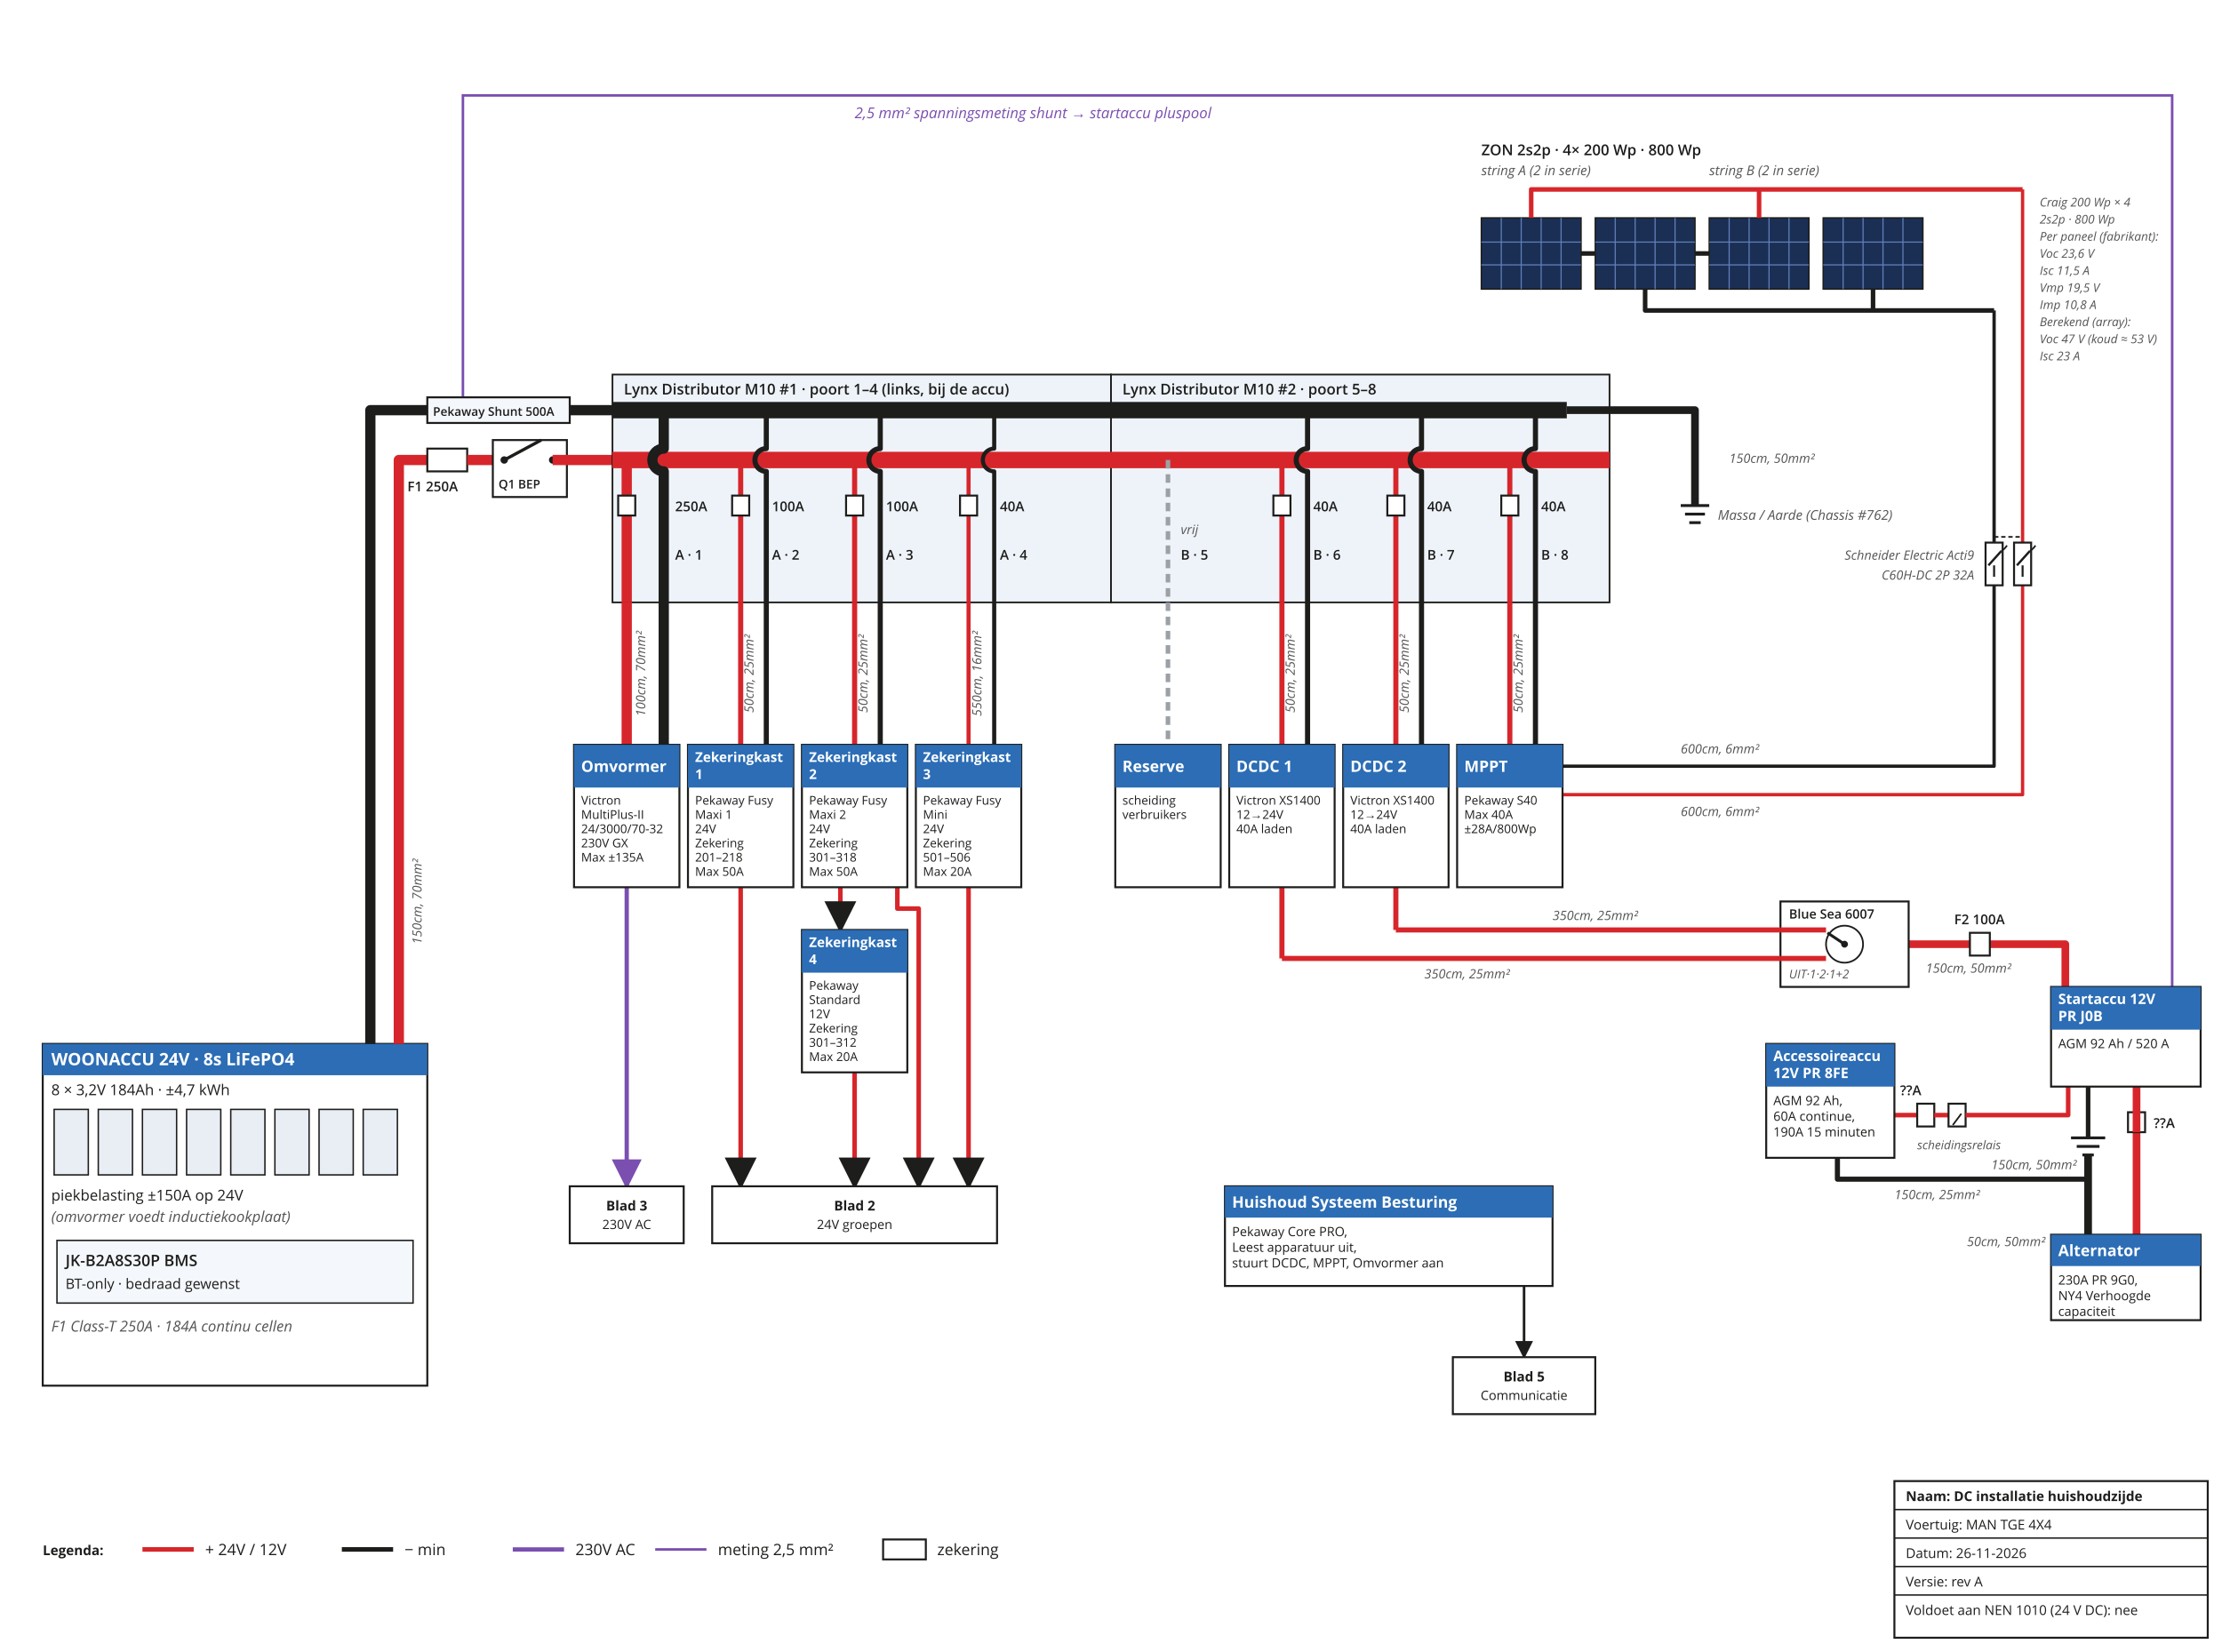
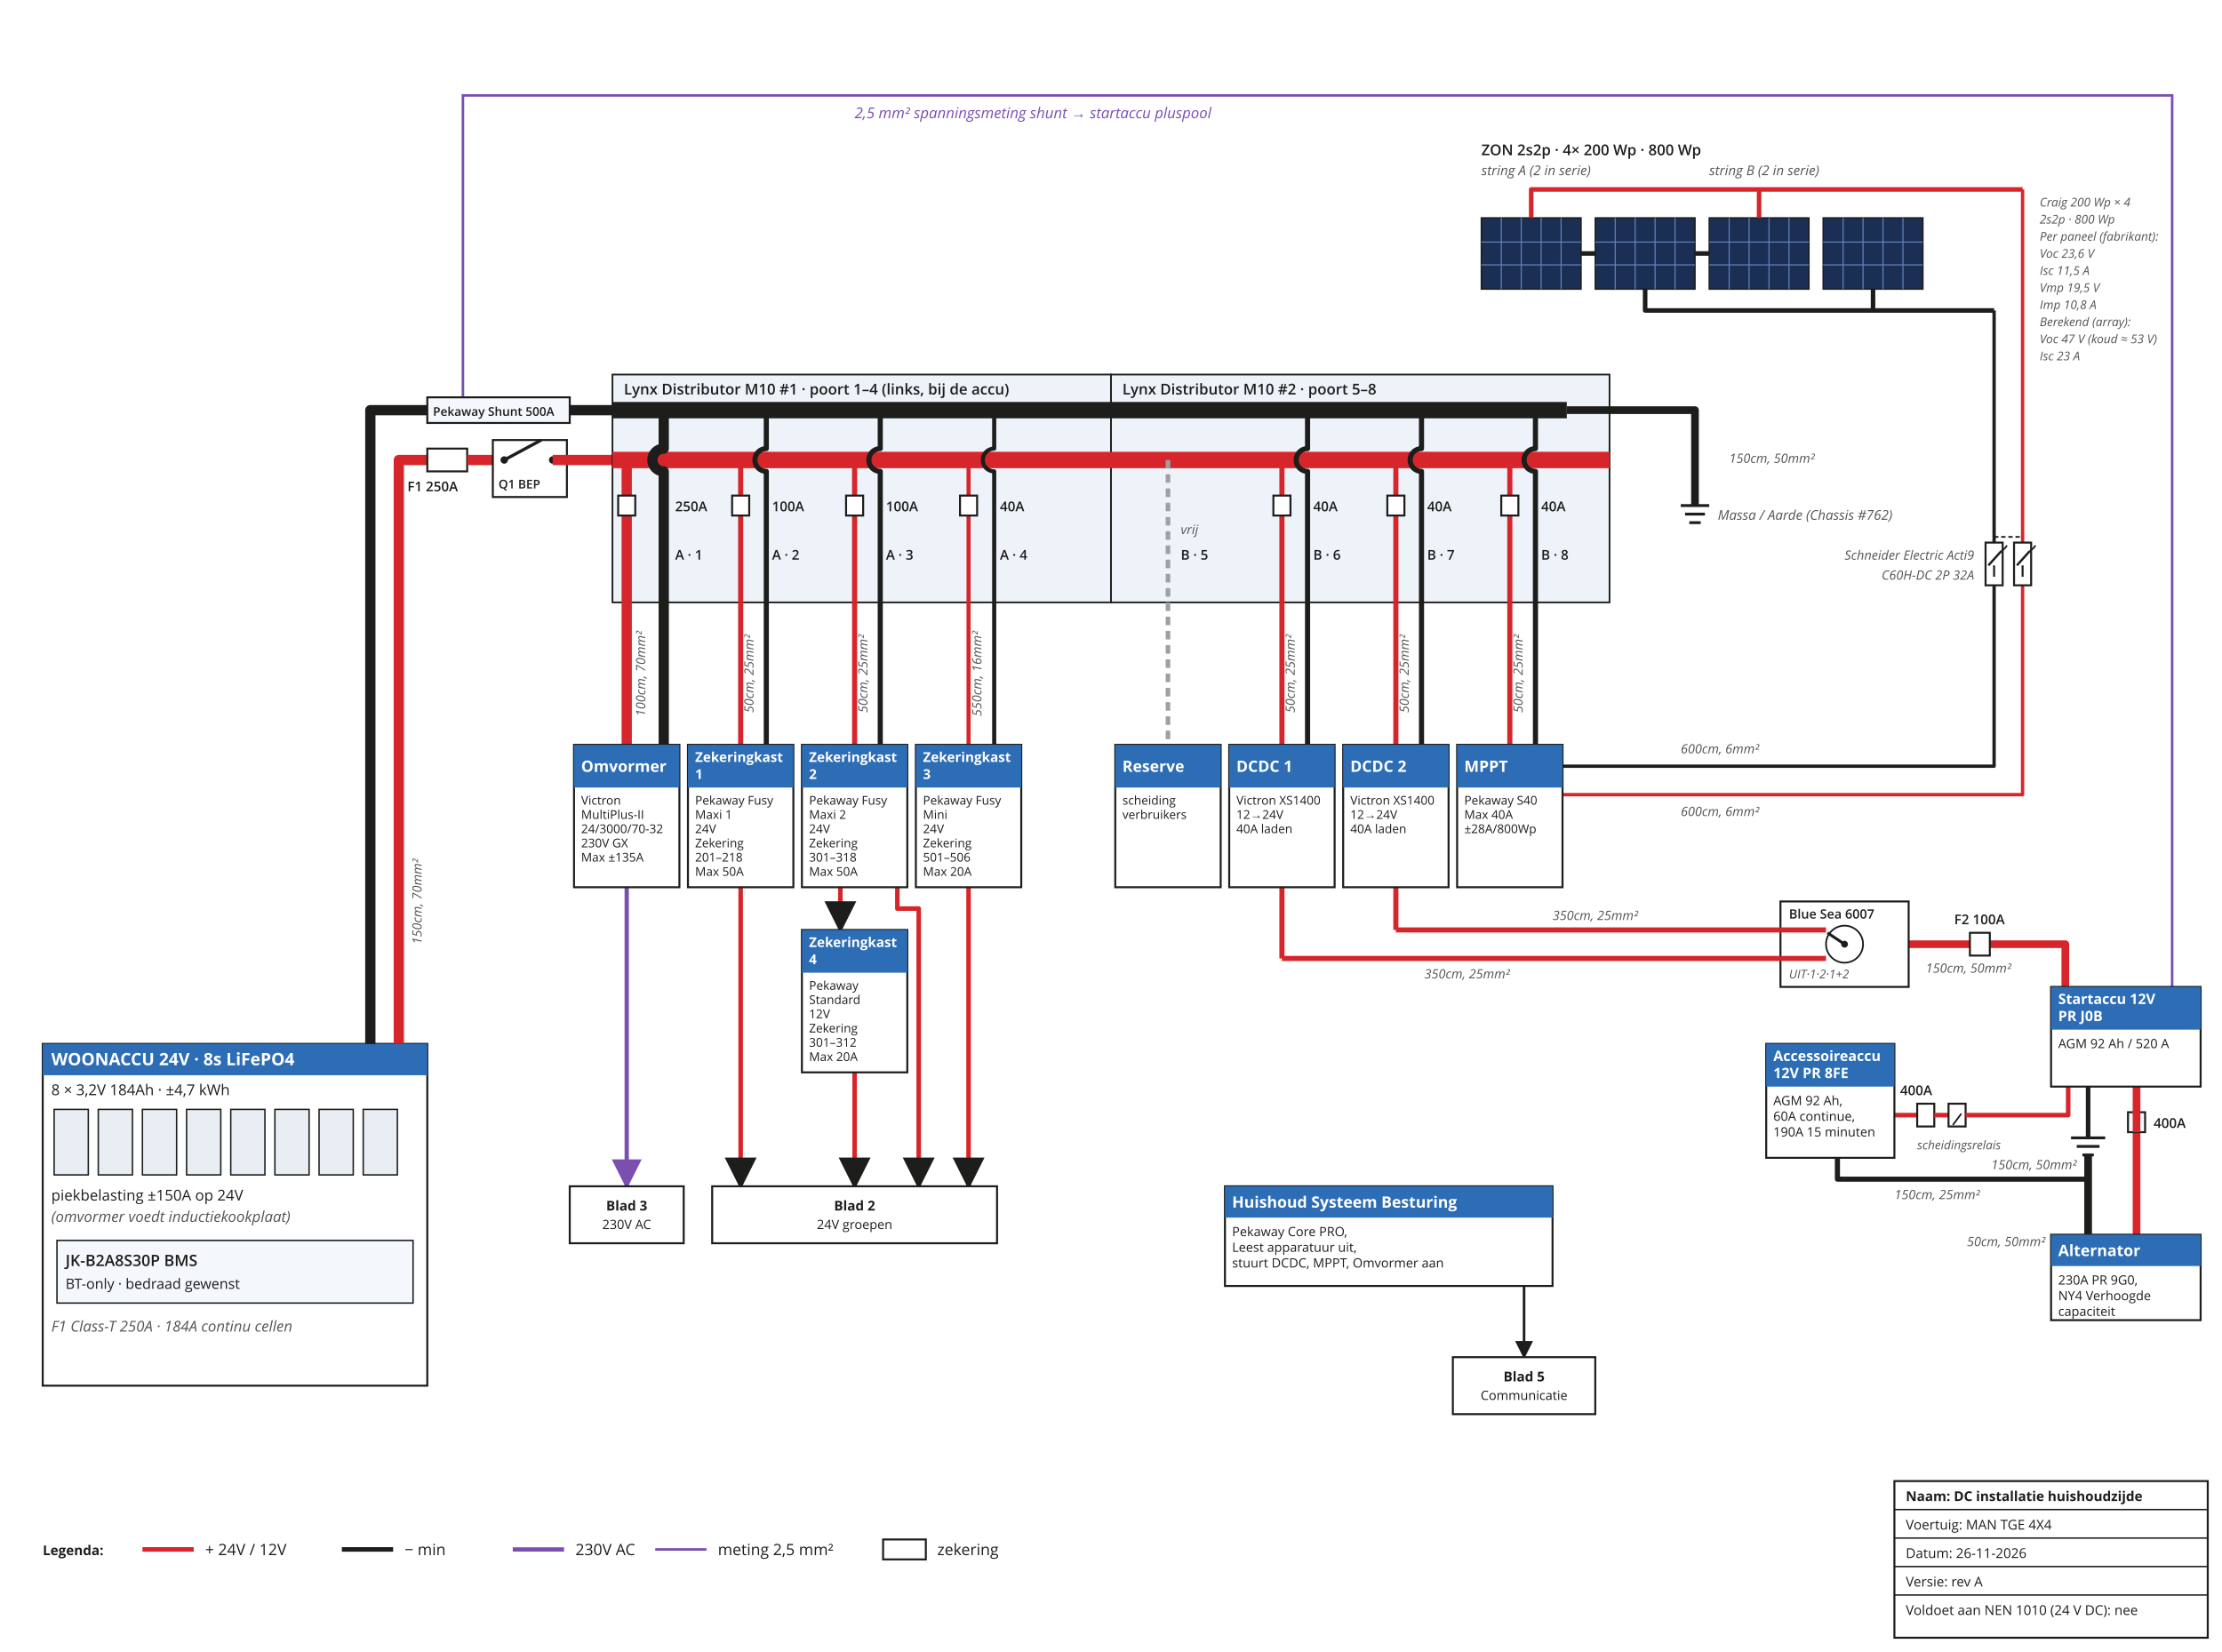
<svg xmlns="http://www.w3.org/2000/svg" viewBox="0 0 1560 1160" role="img" aria-label="Blad 1 energie en laden: woonaccu links onder, Lynx A en B midden met poorten 1 tot 8, zon 2s2p rechtsboven, 12V voertuigdelen rechts.">
  <rect width="100%" height="100%" fill="#fff" />
  <defs>
    <style>.p{stroke:#d7262b;stroke-width:3.2;fill:none;stroke-linejoin:round}
.n{stroke:#1d1d1b;stroke-width:3.2;fill:none;stroke-linejoin:round}
.ac{stroke:#7a4fb0;stroke-width:3;fill:none}
.box{fill:#fff;stroke:#1d1d1b;stroke-width:1.4}
.hd{fill:#2c6db5}
.ht{fill:#fff;font:700 12px 'Open Sans',Arial,sans-serif}
.bt{fill:#1d1d1b;font:400 11px 'Open Sans',Arial,sans-serif}
.lb{fill:#1d1d1b;font:600 11px 'Open Sans',Arial,sans-serif}
.cb{fill:#555;font:italic 400 10.5px 'Open Sans',Arial,sans-serif}
.fz{fill:#fff;stroke:#1d1d1b;stroke-width:1.4}
.fr{fill:#eef3fa;stroke:#1d1d1b;stroke-width:1.2}
.pv{fill:#1b2f55;stroke:#1d1d1b}
</style>
    <marker id="ar" viewBox="0 0 10 10" refX="9" refY="5" markerWidth="7" markerHeight="7" orient="auto-start-reverse">
      <path d="M0 0L10 5L0 10z" fill="#1d1d1b" />
    </marker>
    <marker id="arp" viewBox="0 0 10 10" refX="9" refY="5" markerWidth="7" markerHeight="7" orient="auto-start-reverse">
      <path d="M0 0L10 5L0 10z" fill="#7a4fb0" />
    </marker>
    <g id="pvp">
      <rect width="70" height="50" class="pv" />
      <path d="M0 17H70M0 33H70M14 0V50M28 0V50M42 0V50M56 0V50" stroke="#5f7fb8" stroke-width=".8" />
    </g>
  </defs>
  <g transform="translate(0,93)">
    <use href="#pvp" x="1040" y="60" />
    <use href="#pvp" x="1120" y="60" />
    <use href="#pvp" x="1200" y="60" />
    <use href="#pvp" x="1280" y="60" />
    <path d="M1110 85H1120" class="n" />
    <path d="M1190 85H1200" class="n" />
    <path d="M1075 60V40H1420" class="p" />
    <path d="M1155 110V125H1400" class="n" />
    <path d="M1235 60V40" class="p" />
    <path d="M1315 110V125" class="n" />
    <text x="1432" y="52" class="cb" style="font-size:8.5px">Craig 200 Wp × 4</text>
    <text x="1432" y="64" class="cb" style="font-size:8.5px">2s2p · 800 Wp</text>
    <text x="1432" y="76" class="cb" style="font-size:8.5px">Per paneel (fabrikant):</text>
    <text x="1432" y="88" class="cb" style="font-size:8.5px">Voc 23,6 V</text>
    <text x="1432" y="100" class="cb" style="font-size:8.5px">Isc 11,5 A</text>
    <text x="1432" y="112" class="cb" style="font-size:8.5px">Vmp 19,5 V</text>
    <text x="1432" y="124" class="cb" style="font-size:8.5px">Imp 10,8 A</text>
    <text x="1432" y="136" class="cb" style="font-size:8.5px">Berekend (array):</text>
    <text x="1432" y="148" class="cb" style="font-size:8.5px">Voc 47 V (koud ≈ 53 V)</text>
    <text x="1432" y="160" class="cb" style="font-size:8.5px">Isc 23 A</text>
    <text x="1040" y="30" class="cb" style="font-size:9.5px">string A (2 in serie)</text>
    <text x="1200" y="30" class="cb" style="font-size:9.5px">string B (2 in serie)</text>
    <text x="1040" y="16" class="lb" style="font-size:10.5px">ZON 2s2p · 4× 200 Wp · 800 Wp</text>
    <path d="M1420 40V465H1097" class="p" style="stroke-width:2.34" />
    <text x="1180" y="480" class="cb" style="font-size:9px">600cm, 6mm²</text>
    <path d="M1400 125V445H1097" class="n" style="stroke-width:2.34" />
    <text x="1180" y="436" class="cb" style="font-size:9px">600cm, 6mm²</text>
    <path d="M1400 284H1420" stroke="#1d1d1b" stroke-width="1.2" stroke-dasharray="3 2" />
    <rect x="1394" y="288" width="12" height="30" fill="#fff" stroke="#1d1d1b" stroke-width="1.4" />
    <path d="M1400 312V304" stroke="#1d1d1b" stroke-width="1.4" />
    <path d="M1396 304L1405 294" stroke="#1d1d1b" stroke-width="1.6" />
    <path d="M1405 294Q1408 292 1409 290" stroke="#1d1d1b" stroke-width="1.2" fill="none" />
    <rect x="1414" y="288" width="12" height="30" fill="#fff" stroke="#1d1d1b" stroke-width="1.4" />
    <path d="M1420 312V304" stroke="#1d1d1b" stroke-width="1.4" />
    <path d="M1416 304L1425 294" stroke="#1d1d1b" stroke-width="1.6" />
    <path d="M1425 294Q1428 292 1429 290" stroke="#1d1d1b" stroke-width="1.2" fill="none" />
    <path d="M1070 810V860" stroke="#1d1d1b" stroke-width="1.8" marker-end="url(#ar)" />
    <rect x="1020" y="860" width="100" height="40" class="box" />
    <text x="1070" y="877" text-anchor="middle" class="ht" style="font-size:9.5px;fill:#1d1d1b">Blad 5</text>
    <text x="1070" y="890" text-anchor="middle" class="bt" style="font-size:9px">Communicatie</text>
    <text x="1386" y="300" class="cb" style="font-size:9px" text-anchor="end">Schneider Electric Acti9</text>
    <text x="1386" y="314" class="cb" style="font-size:9px" text-anchor="end">C60H-DC 2P 32A</text>
    <path d="M325 187V-26H1525V600" stroke="#7a4fb0" stroke-width="1.8" fill="none" />
    <text x="600" y="-10" class="cb" style="fill:#7a4fb0">2,5 mm² spanningsmeting shunt → startaccu pluspool</text>
    <rect x="30" y="640" width="270" height="240" class="box" />
    <rect x="30" y="640" width="270" height="22" class="hd" />
    <text x="36" y="655" class="ht">WOONACCU 24V · 8s LiFePO4</text>
    <text x="36" y="676" class="bt" style="font-size:10.5px">8 × 3,2V 184Ah · ±4,7 kWh</text>
    <rect x="38" y="686" width="24" height="46" fill="#e9eef5" stroke="#1d1d1b" />
    <rect x="69" y="686" width="24" height="46" fill="#e9eef5" stroke="#1d1d1b" />
    <rect x="100" y="686" width="24" height="46" fill="#e9eef5" stroke="#1d1d1b" />
    <rect x="131" y="686" width="24" height="46" fill="#e9eef5" stroke="#1d1d1b" />
    <rect x="162" y="686" width="24" height="46" fill="#e9eef5" stroke="#1d1d1b" />
    <rect x="193" y="686" width="24" height="46" fill="#e9eef5" stroke="#1d1d1b" />
    <rect x="224" y="686" width="24" height="46" fill="#e9eef5" stroke="#1d1d1b" />
    <rect x="255" y="686" width="24" height="46" fill="#e9eef5" stroke="#1d1d1b" />
    <text x="36" y="750" class="bt" style="font-size:10.5px">piekbelasting ±150A op 24V</text>
    <text x="36" y="765" class="cb">(omvormer voedt inductiekookplaat)</text>
    <rect x="40" y="778" width="250" height="44" fill="#f4f7fb" stroke="#1d1d1b" />
    <text x="46" y="796" class="lb">JK-B2A8S30P BMS</text>
    <text x="46" y="812" class="bt" style="font-size:10px">BT-only · bedraad gewenst</text>
    <text x="36" y="842" class="cb">F1 Class-T 250A · 184A continu cellen</text>
    <path d="M260 640V195H300" class="n" style="stroke-width:7.2" />
    <path d="M280 640V230H300" class="p" style="stroke-width:7.2" />
    <text transform="translate(296,540) rotate(-90)" text-anchor="middle" class="cb" style="font-size:9px">150cm, 70mm²</text>
    <path d="M400 195H430" class="n" style="stroke-width:7.2" />
    <rect x="300" y="186" width="100" height="18" class="box" style="fill:#f4f7fb" />
    <text x="304" y="199" class="lb" style="font-size:8.5px">Pekaway Shunt 500A</text>
    <rect x="300" y="222" width="28" height="16" class="fz" />
    <text x="286" y="252" class="lb" style="font-size:9.5px">F1 250A</text>
    <path d="M328 230H346" class="p" style="stroke-width:7.2" />
    <rect x="346" y="216" width="52" height="40" fill="none" stroke="#1d1d1b" stroke-width="1.4" />
    <circle cx="354" cy="230" r="2.6" fill="#1d1d1b" />
    <circle cx="388" cy="230" r="2.6" fill="#1d1d1b" />
    <path d="M354 230L380 216" stroke="#1d1d1b" stroke-width="2.2" />
    <path d="M388 230H430" class="p" style="stroke-width:7.2" />
    <text x="350" y="250" class="lb" style="font-size:8.5px">Q1 BEP</text>
    <rect x="430" y="170" width="350" height="160" class="fr" />
    <text x="438" y="184" class="lb" style="font-size:10.5px">Lynx Distributor M10 #1 · poort 1–4 (links, bij de accu)</text>
    <rect x="780" y="170" width="350" height="160" class="fr" />
    <text x="788" y="184" class="lb" style="font-size:10.5px">Lynx Distributor M10 #2 · poort 5–8</text>
    <path d="M430 195H1100" class="n" style="stroke-width:11.5" />
    <path d="M430 230H1130" class="p" style="stroke-width:11.5" />
    <path d="M1100 195H1190V262" class="n" style="stroke-width:5.4" />
    <text x="1214" y="232" class="cb" style="font-size:9px">150cm, 50mm²</text>
    <path d="M1180 262H1200M1183 268H1197M1186 274H1194" stroke="#1d1d1b" stroke-width="2" />
    <text x="1206" y="272" class="cb" style="font-size:9.5px">Massa / Aarde (Chassis #762)</text>
    <path d="M466 430V238a8 8 0 0 1 0-16V195" class="n" style="stroke-width:7.2" />
    <path d="M538 430V238a8 8 0 0 1 0-16V195" class="n" style="stroke-width:3.6" />
    <path d="M618 430V238a8 8 0 0 1 0-16V195" class="n" style="stroke-width:3.6" />
    <path d="M698 430V238a8 8 0 0 1 0-16V195" class="n" style="stroke-width:2.88" />
    <path d="M918 430V238a8 8 0 0 1 0-16V195" class="n" style="stroke-width:3.6" />
    <path d="M998 430V238a8 8 0 0 1 0-16V195" class="n" style="stroke-width:3.6" />
    <path d="M1078 430V238a8 8 0 0 1 0-16V195" class="n" style="stroke-width:3.6" />
    <path d="M440 230V330" class="p" style="stroke-width:7.2" />
    <rect x="434" y="255" width="12" height="14" class="fz" />
    <text x="474" y="266" class="lb" style="font-size:9.5px">250A</text>
    <text x="474" y="300" class="lb" style="font-size:9.5px">A · 1</text>
    <path d="M440 330V430" class="p" style="stroke-width:7.2" />
    <path d="M520 230V330" class="p" style="stroke-width:3.6" />
    <rect x="514" y="255" width="12" height="14" class="fz" />
    <text x="542" y="266" class="lb" style="font-size:9.5px">100A</text>
    <text x="542" y="300" class="lb" style="font-size:9.5px">A · 2</text>
    <path d="M520 330V430" class="p" style="stroke-width:3.6" />
    <path d="M600 230V330" class="p" style="stroke-width:3.6" />
    <rect x="594" y="255" width="12" height="14" class="fz" />
    <text x="622" y="266" class="lb" style="font-size:9.5px">100A</text>
    <text x="622" y="300" class="lb" style="font-size:9.5px">A · 3</text>
    <path d="M600 330V430" class="p" style="stroke-width:3.6" />
    <path d="M680 230V330" class="p" style="stroke-width:2.88" />
    <rect x="674" y="255" width="12" height="14" class="fz" />
    <text x="702" y="266" class="lb" style="font-size:9.5px">40A</text>
    <text x="702" y="300" class="lb" style="font-size:9.5px">A · 4</text>
    <path d="M680 330V430" class="p" style="stroke-width:2.88" />
    <path d="M820 230V330" class="p" style="stroke:#9aa0a6;stroke-dasharray:6 4" />
    <text x="829" y="282" class="cb" style="font-size:9px">vrij</text>
    <text x="829" y="300" class="lb" style="font-size:9.5px">B · 5</text>
    <path d="M820 330V430" class="p" style="stroke:#9aa0a6;stroke-dasharray:6 4" />
    <path d="M900 230V330" class="p" style="stroke-width:3.6" />
    <rect x="894" y="255" width="12" height="14" class="fz" />
    <text x="922" y="266" class="lb" style="font-size:9.5px">40A</text>
    <text x="922" y="300" class="lb" style="font-size:9.5px">B · 6</text>
    <path d="M900 330V430" class="p" style="stroke-width:3.6" />
    <path d="M980 230V330" class="p" style="stroke-width:3.6" />
    <rect x="974" y="255" width="12" height="14" class="fz" />
    <text x="1002" y="266" class="lb" style="font-size:9.5px">40A</text>
    <text x="1002" y="300" class="lb" style="font-size:9.5px">B · 7</text>
    <path d="M980 330V430" class="p" style="stroke-width:3.6" />
    <path d="M1060 230V330" class="p" style="stroke-width:3.6" />
    <rect x="1054" y="255" width="12" height="14" class="fz" />
    <text x="1082" y="266" class="lb" style="font-size:9.5px">40A</text>
    <text x="1082" y="300" class="lb" style="font-size:9.5px">B · 8</text>
    <path d="M1060 330V430" class="p" style="stroke-width:3.6" />
    <path d="M440 530V740" class="ac" marker-end="url(#arp)" />
    <path d="M520 530V740" class="p" marker-end="url(#ar)" />
    <path d="M630 530V545H645V740" class="p" marker-end="url(#ar)" />
    <path d="M590 530V560" class="p" marker-end="url(#ar)" />
    <path d="M600 660V740" class="p" marker-end="url(#ar)" />
    <path d="M680 530V740" class="p" marker-end="url(#ar)" />
    <path d="M1450 600V570H1340" class="p" style="stroke-width:5.4" />
    <rect x="1383" y="562" width="14" height="16" class="fz" />
    <text x="1372" y="556" class="lb" style="font-size:9.5px">F2 100A</text>
    <text x="1352" y="590" class="cb" style="font-size:9px">150cm, 50mm²</text>
    <rect x="1250" y="540" width="90" height="60" class="box" />
    <circle cx="1295" cy="570" r="13" fill="#fff" stroke="#1d1d1b" stroke-width="1.2" />
    <circle cx="1295" cy="570" r="2.4" fill="#1d1d1b" />
    <path d="M1295 570L1283 562" stroke="#1d1d1b" stroke-width="2" />
    <text x="1256" y="552" class="lb" style="font-size:9px">Blue Sea 6007</text>
    <text x="1256" y="594" class="cb" style="font-size:8.5px">UIT·1·2·1+2</text>
    <path d="M1250 560H1282" class="p" style="stroke-width:3.6" />
    <path d="M1250 580H1282" class="p" style="stroke-width:3.6" />
    <path d="M980 560V530" class="p" style="stroke-width:3.6" />
    <path d="M980 560H1250" class="p" style="stroke-width:3.6" />
    <path d="M900 580V530" class="p" style="stroke-width:3.6" />
    <path d="M900 580H1250" class="p" style="stroke-width:3.6" />
    <text x="1090" y="553" class="cb" style="font-size:9px">350cm, 25mm²</text>
    <text x="1000" y="594" class="cb" style="font-size:9px">350cm, 25mm²</text>
    <path d="M1330 690H1346" class="p" />
    <rect x="1346" y="682" width="12" height="16" class="fz" />
-     <text x="1334" y="676" class="lb" style="font-size:9.5px">??A</text>
+     <text x="1334" y="676" class="lb" style="font-size:9.5px">400A</text>
    <path d="M1358 690H1368" class="p" />
    <rect x="1368" y="682" width="12" height="16" class="fz" />
    <path d="M1371 697L1377 689" stroke="#1d1d1b" stroke-width="1.2" />
    <text x="1346" y="714" class="cb" style="font-size:8.5px">scheidingsrelais</text>
    <path d="M1380 690H1452V670" class="p" />
    <path d="M1466 670V706" class="n" />
    <path d="M1454 706H1478M1458 712H1474M1462 718H1470" stroke="#1d1d1b" stroke-width="2" />
    <path d="M1466 774V718" class="n" style="stroke-width:5.4" />
    <path d="M1290 720V735H1466" class="n" style="stroke-width:3.6" />
    <text x="1330" y="749" class="cb" style="font-size:9px">150cm, 25mm²</text>
    <text x="1436" y="782" text-anchor="end" class="cb" style="font-size:9px">50cm, 50mm²</text>
    <path d="M1500 774V688" class="p" style="stroke-width:5.4" />
    <rect x="1494" y="688" width="12" height="14" class="fz" />
    <path d="M1500 702V670" class="p" style="stroke-width:5.4" />
-     <text x="1512" y="699" class="lb" style="font-size:9.5px">??A</text>
+     <text x="1512" y="699" class="lb" style="font-size:9.5px">400A</text>
    <text x="1458" y="728" text-anchor="end" class="cb" style="font-size:9px">150cm, 50mm²</text>
    <g transform="translate(30,987)">
      <text x="0" y="12" class="bt" style="font-size:9.5px;font-weight:700;fill:#1d1d1b">Legenda:</text>
      <g transform="translate(70,0)">
        <path d="M0 8H36" class="p" />
        <text x="44" y="12" class="bt">+ 24V / 12V</text>
        <path d="M140 8H176" class="n" />
        <text x="184" y="12" class="bt">− min</text>
        <path d="M260 8H296" class="ac" />
        <text x="304" y="12" class="bt">230V AC</text>
        <path d="M360 8H396" stroke="#7a4fb0" stroke-width="1.8" />
        <text x="404" y="12" class="bt">meting 2,5 mm²</text>
        <rect x="520" y="1" width="30" height="14" class="fz" />
        <text x="558" y="12" class="bt">zekering</text>
      </g>
    </g>
    <rect x="403" y="430" width="74" height="100" class="box" />
    <rect x="403" y="430" width="74" height="30" class="hd" />
    <text x="408" y="449" class="ht" style="font-size:11px">Omvormer</text>
    <text x="408" y="472" class="bt" style="font-size:8.5px">Victron</text>
    <text x="408" y="482" class="bt" style="font-size:8.5px">MultiPlus-II</text>
    <text x="408" y="492" class="bt" style="font-size:8.5px">24/3000/70-32</text>
    <text x="408" y="502" class="bt" style="font-size:8.5px">230V GX</text>
    <text x="408" y="512" class="bt" style="font-size:8.5px">Max ±135A</text>
    <rect x="483" y="430" width="74" height="100" class="box" />
    <rect x="483" y="430" width="74" height="30" class="hd" />
    <text x="488" y="442" class="ht" style="font-size:9.5px">Zekeringkast</text>
    <text x="488" y="454" class="ht" style="font-size:9.5px">1</text>
    <text x="488" y="472" class="bt" style="font-size:8.5px">Pekaway Fusy</text>
    <text x="488" y="482" class="bt" style="font-size:8.5px">Maxi 1</text>
    <text x="488" y="492" class="bt" style="font-size:8.5px">24V</text>
    <text x="488" y="502" class="bt" style="font-size:8.5px">Zekering</text>
    <text x="488" y="512" class="bt" style="font-size:8.5px">201–218</text>
    <text x="488" y="522" class="bt" style="font-size:8.5px">Max 50A</text>
    <rect x="563" y="430" width="74" height="100" class="box" />
    <rect x="563" y="430" width="74" height="30" class="hd" />
    <text x="568" y="442" class="ht" style="font-size:9.5px">Zekeringkast</text>
    <text x="568" y="454" class="ht" style="font-size:9.5px">2</text>
    <text x="568" y="472" class="bt" style="font-size:8.5px">Pekaway Fusy</text>
    <text x="568" y="482" class="bt" style="font-size:8.5px">Maxi 2</text>
    <text x="568" y="492" class="bt" style="font-size:8.5px">24V</text>
    <text x="568" y="502" class="bt" style="font-size:8.5px">Zekering</text>
    <text x="568" y="512" class="bt" style="font-size:8.5px">301–318</text>
    <text x="568" y="522" class="bt" style="font-size:8.5px">Max 50A</text>
    <rect x="563" y="560" width="74" height="100" class="box" />
    <rect x="563" y="560" width="74" height="30" class="hd" />
    <text x="568" y="572" class="ht" style="font-size:9.5px">Zekeringkast</text>
    <text x="568" y="584" class="ht" style="font-size:9.5px">4</text>
    <text x="568" y="602" class="bt" style="font-size:8.5px">Pekaway</text>
    <text x="568" y="612" class="bt" style="font-size:8.5px">Standard</text>
    <text x="568" y="622" class="bt" style="font-size:8.5px">12V</text>
    <text x="568" y="632" class="bt" style="font-size:8.5px">Zekering</text>
    <text x="568" y="642" class="bt" style="font-size:8.5px">301–312</text>
    <text x="568" y="652" class="bt" style="font-size:8.5px">Max 20A</text>
    <rect x="643" y="430" width="74" height="100" class="box" />
    <rect x="643" y="430" width="74" height="30" class="hd" />
    <text x="648" y="442" class="ht" style="font-size:9.5px">Zekeringkast</text>
    <text x="648" y="454" class="ht" style="font-size:9.5px">3</text>
    <text x="648" y="472" class="bt" style="font-size:8.5px">Pekaway Fusy</text>
    <text x="648" y="482" class="bt" style="font-size:8.5px">Mini</text>
    <text x="648" y="492" class="bt" style="font-size:8.5px">24V</text>
    <text x="648" y="502" class="bt" style="font-size:8.5px">Zekering</text>
    <text x="648" y="512" class="bt" style="font-size:8.5px">501–506</text>
    <text x="648" y="522" class="bt" style="font-size:8.5px">Max 20A</text>
    <rect x="783" y="430" width="74" height="100" class="box" />
    <rect x="783" y="430" width="74" height="30" class="hd" />
    <text x="788" y="449" class="ht" style="font-size:11px">Reserve</text>
    <text x="788" y="472" class="bt" style="font-size:8.5px">scheiding</text>
    <text x="788" y="482" class="bt" style="font-size:8.5px">verbruikers</text>
    <rect x="863" y="430" width="74" height="100" class="box" />
    <rect x="863" y="430" width="74" height="30" class="hd" />
    <text x="868" y="449" class="ht" style="font-size:11px">DCDC 1</text>
    <text x="868" y="472" class="bt" style="font-size:8.5px">Victron XS1400</text>
    <text x="868" y="482" class="bt" style="font-size:8.5px">12→24V</text>
    <text x="868" y="492" class="bt" style="font-size:8.5px">40A laden</text>
    <rect x="943" y="430" width="74" height="100" class="box" />
    <rect x="943" y="430" width="74" height="30" class="hd" />
    <text x="948" y="449" class="ht" style="font-size:11px">DCDC 2</text>
    <text x="948" y="472" class="bt" style="font-size:8.5px">Victron XS1400</text>
    <text x="948" y="482" class="bt" style="font-size:8.5px">12→24V</text>
    <text x="948" y="492" class="bt" style="font-size:8.5px">40A laden</text>
    <rect x="1023" y="430" width="74" height="100" class="box" />
    <rect x="1023" y="430" width="74" height="30" class="hd" />
    <text x="1028" y="449" class="ht" style="font-size:11px">MPPT</text>
    <text x="1028" y="472" class="bt" style="font-size:8.5px">Pekaway S40</text>
    <text x="1028" y="482" class="bt" style="font-size:8.5px">Max 40A</text>
    <text x="1028" y="492" class="bt" style="font-size:8.5px">±28A/800Wp</text>
    <text transform="translate(453,380) rotate(-90)" text-anchor="middle" class="cb" style="font-size:9px">100cm, 70mm²</text>
    <text transform="translate(529,380) rotate(-90)" text-anchor="middle" class="cb" style="font-size:9px">50cm, 25mm²</text>
    <text transform="translate(609,380) rotate(-90)" text-anchor="middle" class="cb" style="font-size:9px">50cm, 25mm²</text>
    <text transform="translate(689,380) rotate(-90)" text-anchor="middle" class="cb" style="font-size:9px">550cm, 16mm²</text>
    <text transform="translate(909,380) rotate(-90)" text-anchor="middle" class="cb" style="font-size:9px">50cm, 25mm²</text>
    <text transform="translate(989,380) rotate(-90)" text-anchor="middle" class="cb" style="font-size:9px">50cm, 25mm²</text>
    <text transform="translate(1069,380) rotate(-90)" text-anchor="middle" class="cb" style="font-size:9px">50cm, 25mm²</text>
    <rect x="400" y="740" width="80" height="40" class="box" />
    <text x="440" y="757" text-anchor="middle" class="ht" style="font-size:9.5px;fill:#1d1d1b">Blad 3</text>
    <text x="440" y="770" text-anchor="middle" class="bt" style="font-size:9px">230V AC</text>
    <rect x="500" y="740" width="200" height="40" class="box" />
    <text x="600" y="757" text-anchor="middle" class="ht" style="font-size:9.5px;fill:#1d1d1b">Blad 2</text>
    <text x="600" y="770" text-anchor="middle" class="bt" style="font-size:9px">24V groepen</text>
    <rect x="1440" y="600" width="105" height="70" class="box" />
    <rect x="1440" y="600" width="105" height="30" class="hd" />
    <text x="1445" y="612" class="ht" style="font-size:10px">Startaccu 12V</text>
    <text x="1445" y="624" class="ht" style="font-size:10px">PR J0B</text>
    <text x="1445" y="643" class="bt" style="font-size:9px">AGM 92 Ah / 520 A</text>
    <rect x="1240" y="640" width="90" height="80" class="box" />
    <rect x="1240" y="640" width="90" height="30" class="hd" />
    <text x="1245" y="652" class="ht" style="font-size:10px">Accessoireaccu</text>
    <text x="1245" y="664" class="ht" style="font-size:10px">12V PR 8FE</text>
    <text x="1245" y="683" class="bt" style="font-size:9px">AGM 92 Ah,</text>
    <text x="1245" y="694" class="bt" style="font-size:9px">60A continue,</text>
    <text x="1245" y="705" class="bt" style="font-size:9px">190A 15 minuten</text>
    <rect x="1440" y="774" width="105" height="60" class="box" />
    <rect x="1440" y="774" width="105" height="22" class="hd" />
    <text x="1445" y="789" class="ht" style="font-size:11px">Alternator</text>
    <text x="1445" y="809" class="bt" style="font-size:9px">230A PR 9G0,</text>
    <text x="1445" y="820" class="bt" style="font-size:9px">NY4 Verhoogde</text>
    <text x="1445" y="831" class="bt" style="font-size:9px">capaciteit</text>
    <rect x="860" y="740" width="230" height="70" class="box" />
    <rect x="860" y="740" width="230" height="22" class="hd" />
    <text x="865" y="755" class="ht" style="font-size:11px">Huishoud Systeem Besturing</text>
    <text x="865" y="775" class="bt" style="font-size:9px">Pekaway Core PRO,</text>
    <text x="865" y="786" class="bt" style="font-size:9px">Leest apparatuur uit,</text>
    <text x="865" y="797" class="bt" style="font-size:9px">stuurt DCDC, MPPT, Omvormer aan</text>
  </g>
  <g font-family="Open Sans,Arial,sans-serif">
    <rect x="1330" y="1040" width="220" height="110" fill="#fff" stroke="#1d1d1b" stroke-width="1.4" />
    <path d="M1330 1060H1550M1330 1080H1550M1330 1100H1550M1330 1120H1550" stroke="#1d1d1b" stroke-width="1" />
    <text x="1338" y="1054" font-size="9.5" font-weight="700" fill="#1d1d1b">Naam: DC installatie huishoudzijde</text>
    <text x="1338" y="1074" font-size="9.5" fill="#1d1d1b">Voertuig: MAN TGE 4X4</text>
    <text x="1338" y="1094" font-size="9.5" fill="#1d1d1b">Datum: 26-11-2026</text>
    <text x="1338" y="1114" font-size="9.5" fill="#1d1d1b">Versie: rev A</text>
    <text x="1338" y="1134" font-size="9.5" fill="#1d1d1b">Voldoet aan NEN 1010 (24 V DC): nee</text>
  </g>
</svg>
